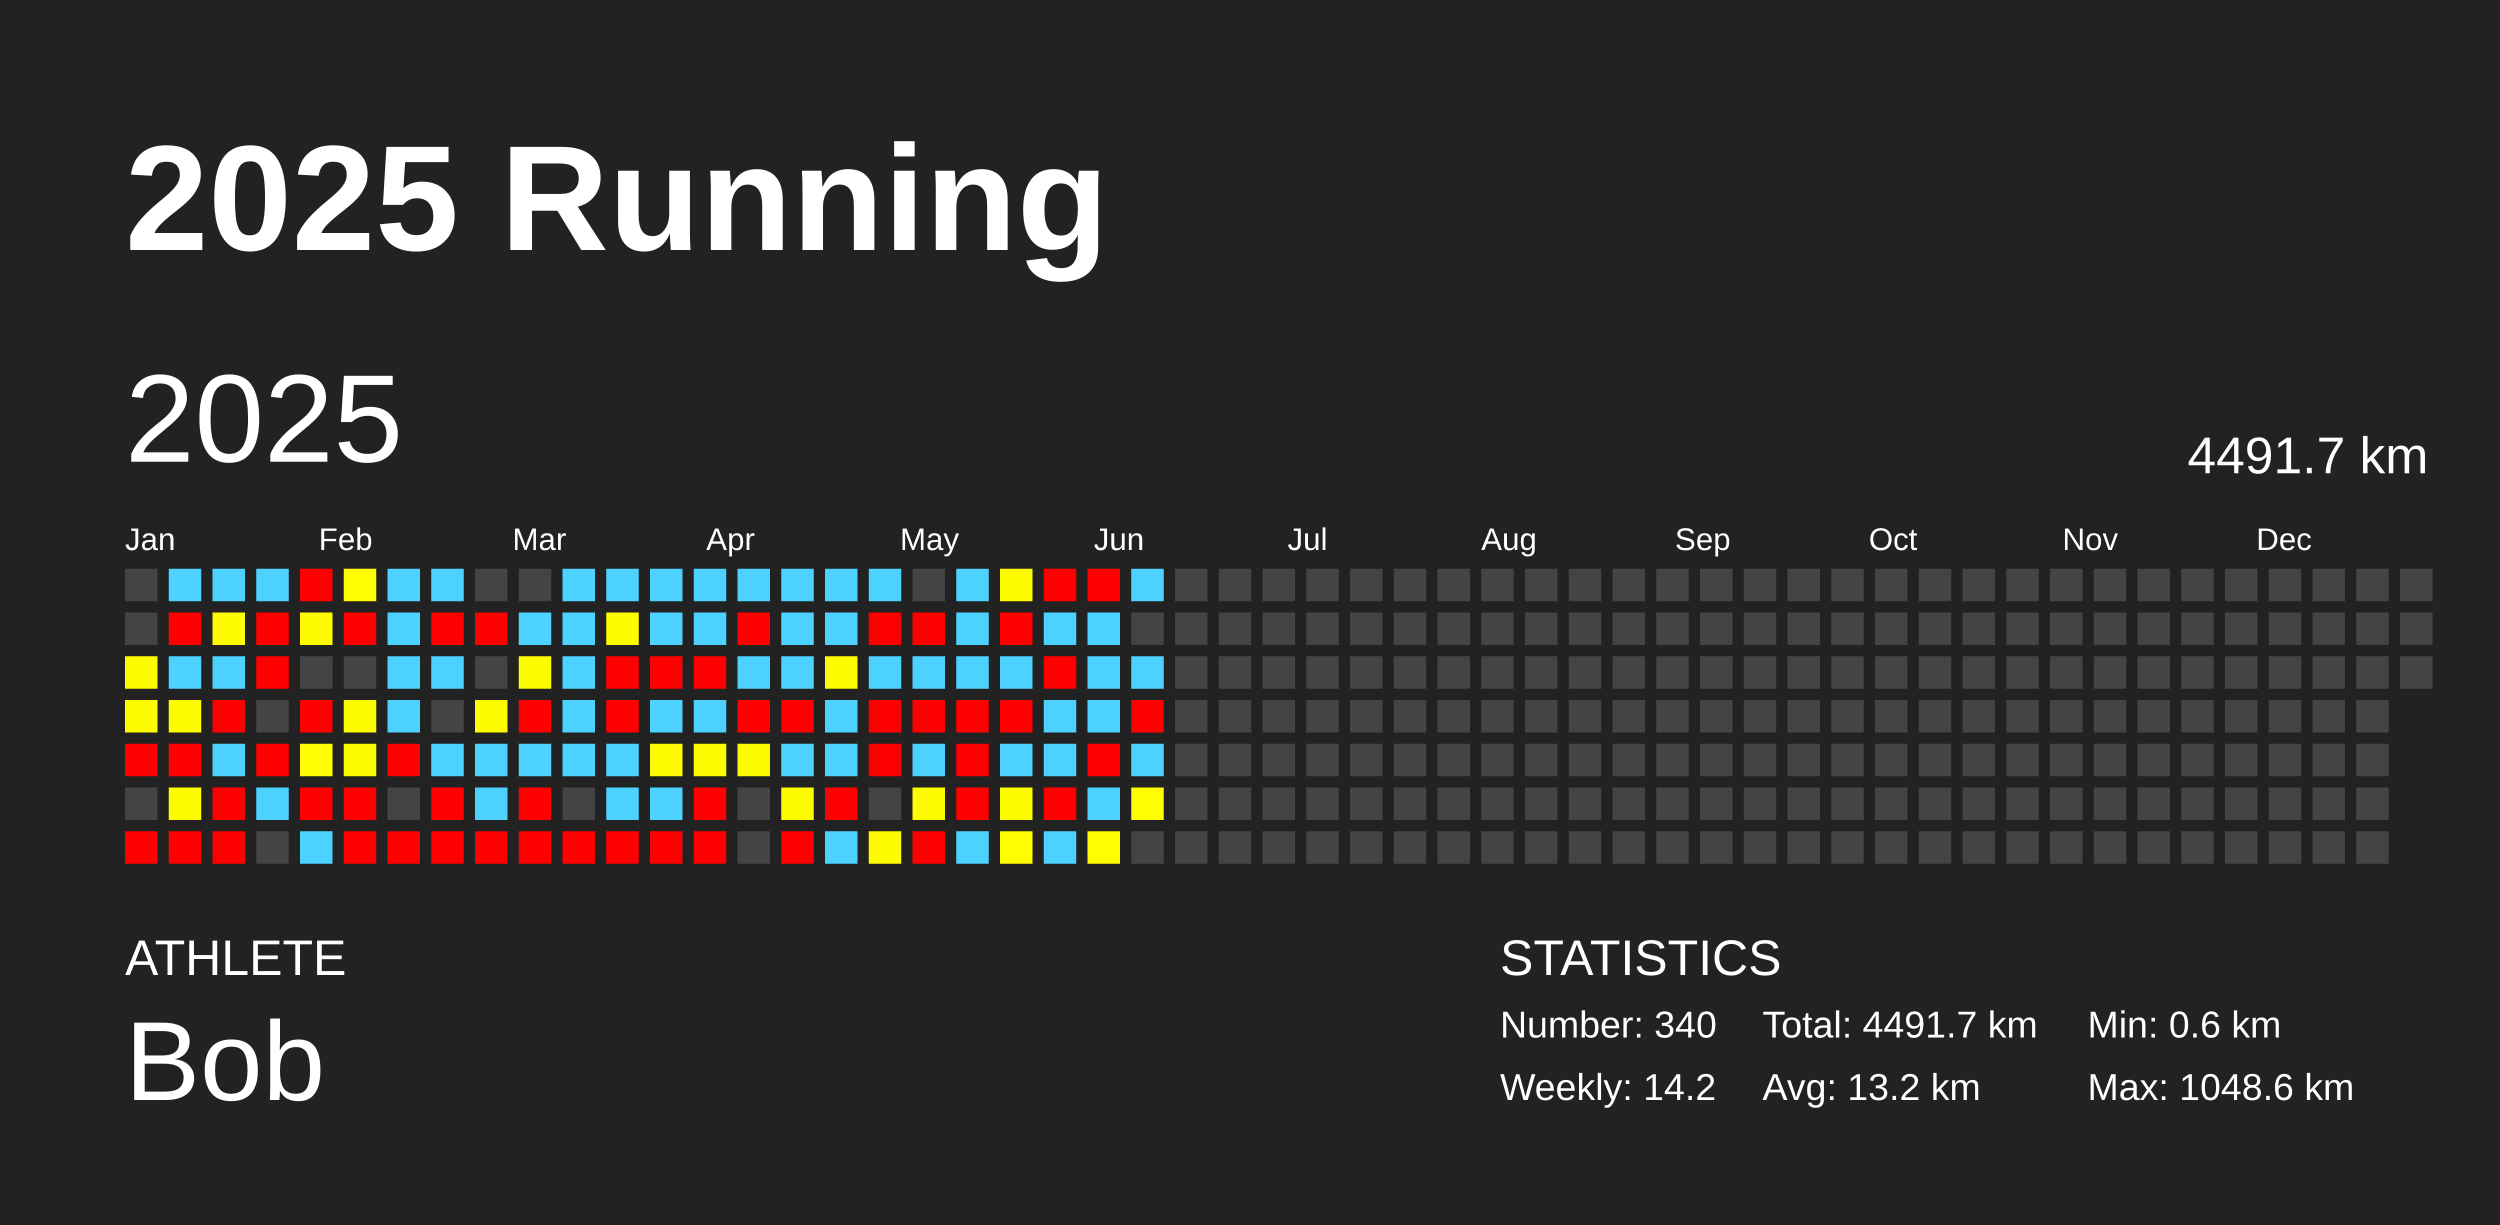
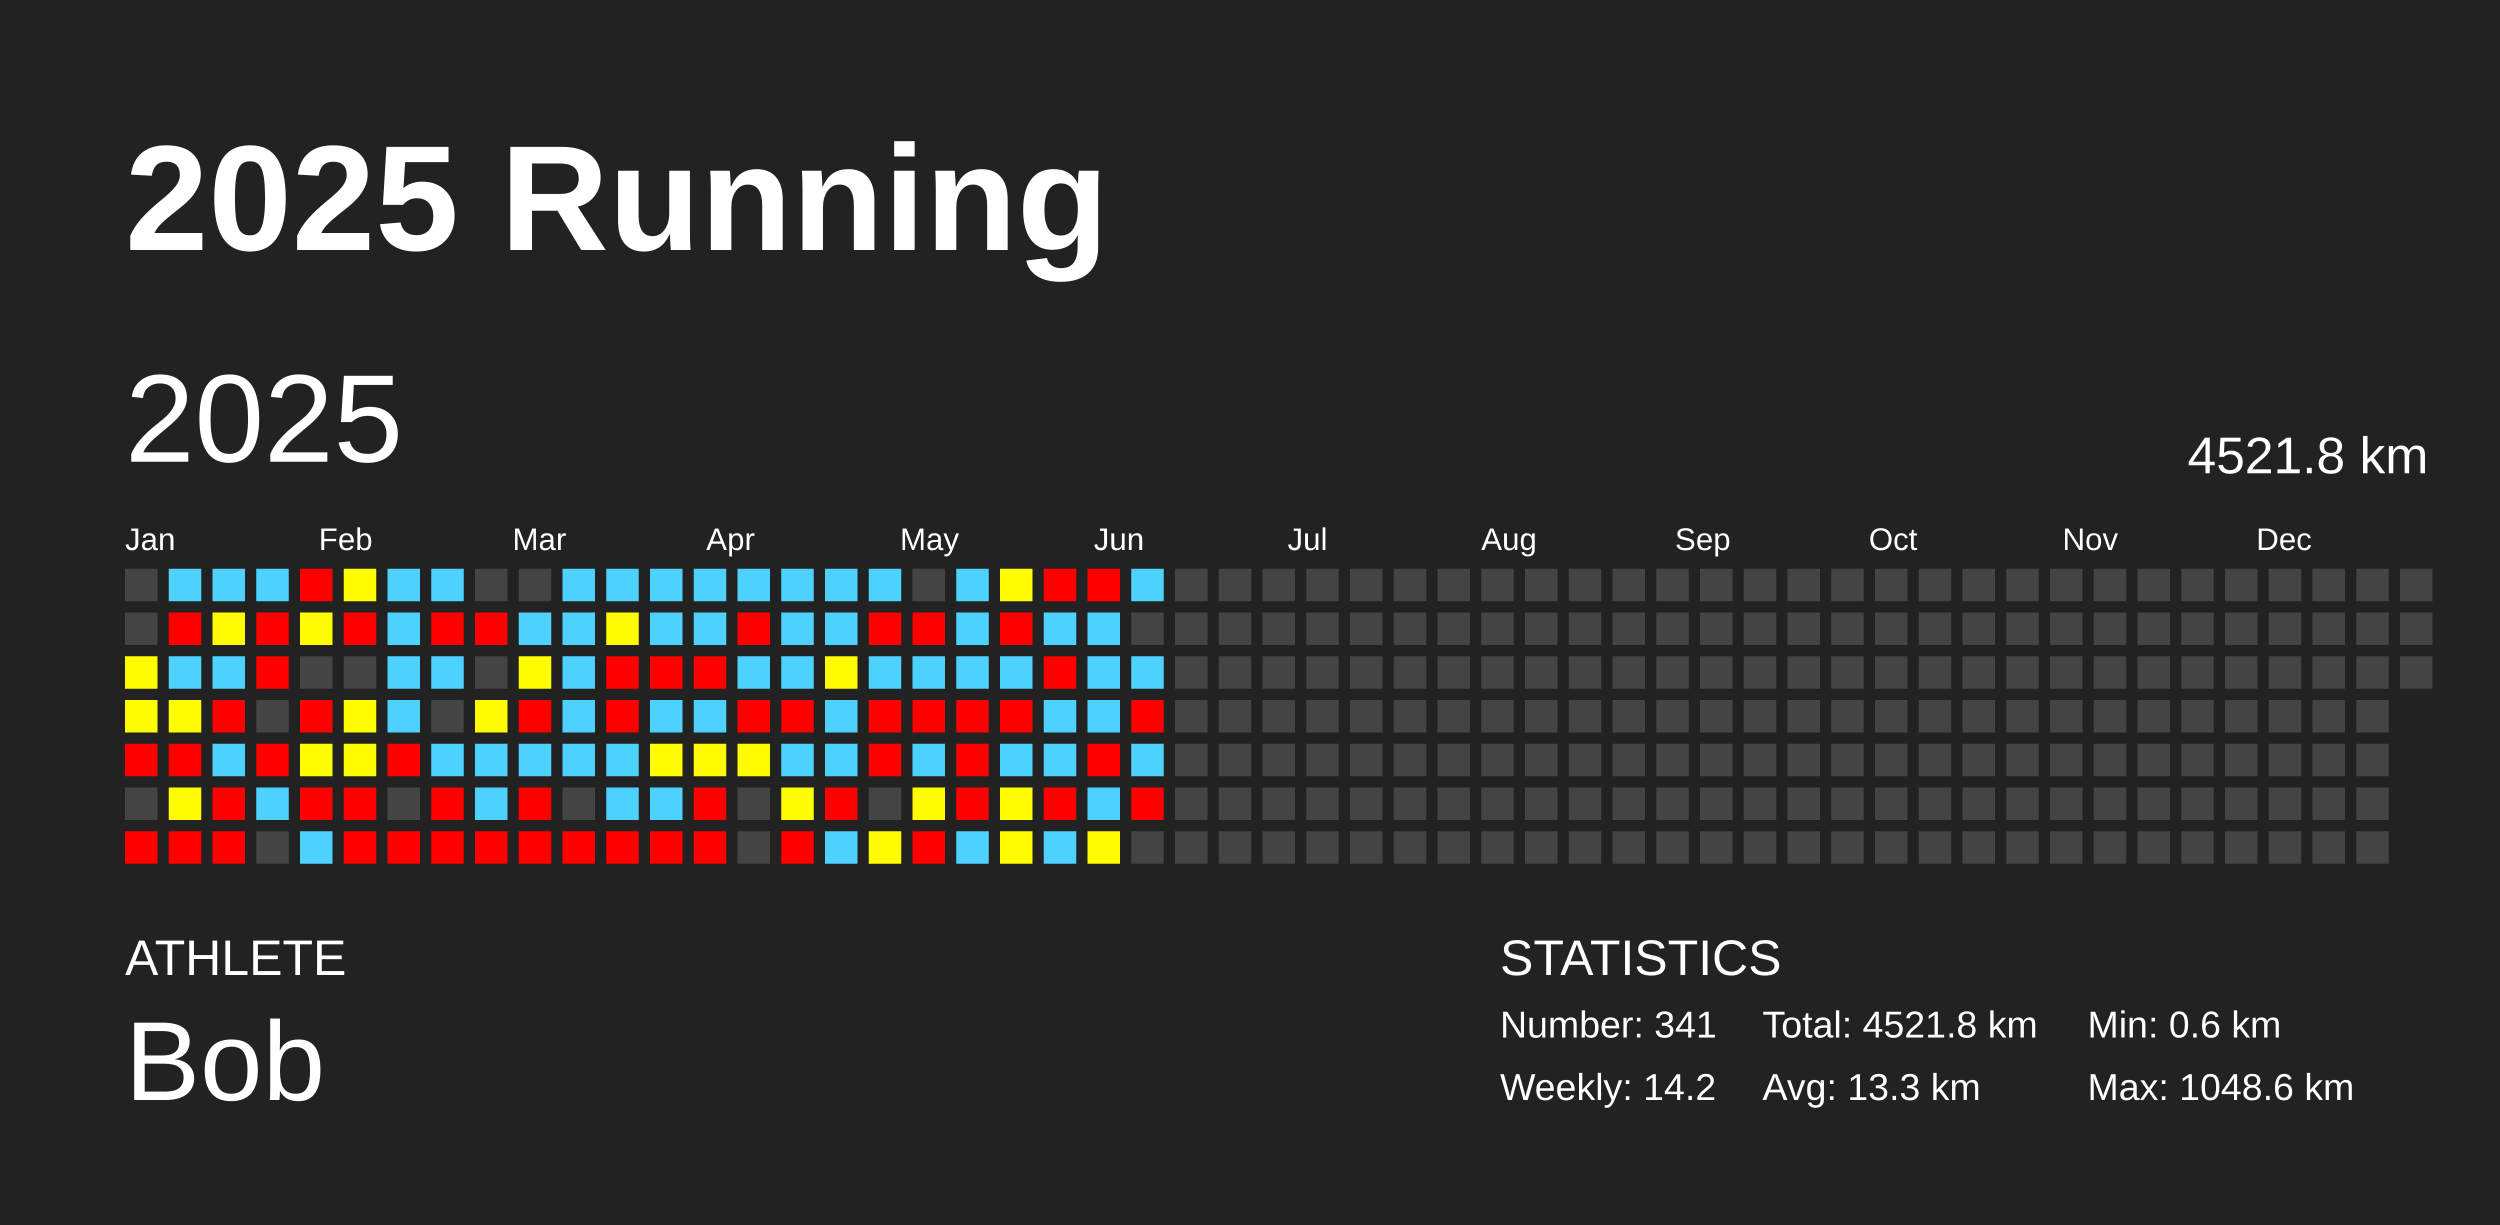
<svg xmlns="http://www.w3.org/2000/svg" baseProfile="full" height="98mm" version="1.1" viewBox="0,0,200,98" width="200mm">
  <defs />
  <rect fill="#222222" height="98" width="200" x="0" y="0" />
  <text fill="#FFFFFF" style="font-size:12px; font-family:Arial; font-weight:bold;" x="10" y="20">2025 Running</text>
  <text fill="#FFFFFF" style="font-size:4px; font-family:Arial" x="10" y="78">ATHLETE</text>
  <text fill="#FFFFFF" style="font-size:9px; font-family:Arial" x="10" y="88">Bob</text>
  <text fill="#FFFFFF" style="font-size:4px; font-family:Arial" x="120" y="78">STATISTICS</text>
-   <text fill="#FFFFFF" style="font-size:3px; font-family:Arial" x="120" y="83">Number: 340</text>
+   <text fill="#FFFFFF" style="font-size:3px; font-family:Arial" x="120" y="83">Number: 341</text>
  <text fill="#FFFFFF" style="font-size:3px; font-family:Arial" x="120" y="88">Weekly: 14.2</text>
-   <text fill="#FFFFFF" style="font-size:3px; font-family:Arial" x="141" y="83">Total: 4491.7 km</text>
-   <text fill="#FFFFFF" style="font-size:3px; font-family:Arial" x="141" y="88">Avg: 13.2 km</text>
+   <text fill="#FFFFFF" style="font-size:3px; font-family:Arial" x="141" y="83">Total: 4521.8 km</text>
+   <text fill="#FFFFFF" style="font-size:3px; font-family:Arial" x="141" y="88">Avg: 13.3 km</text>
  <text fill="#FFFFFF" style="font-size:3px; font-family:Arial" x="167" y="83">Min: 0.6 km</text>
  <text fill="#FFFFFF" style="font-size:3px; font-family:Arial" x="167" y="88">Max: 1048.6 km</text>
  <text dominant-baseline="hanging" fill="#FFFFFF" style="font-size:10.0px; font-family:Arial;" x="10" y="30">2025</text>
-   <text dominant-baseline="hanging" fill="#FFFFFF" style="font-size:4.125px; font-family:Arial;" x="175" y="35">4491.7 km</text>
+   <text dominant-baseline="hanging" fill="#FFFFFF" style="font-size:4.125px; font-family:Arial;" x="175" y="35">4521.8 km</text>
  <text fill="#FFFFFF" style="font-size:2.5px; font-family:Arial" x="10.0" y="44">Jan</text>
  <text fill="#FFFFFF" style="font-size:2.5px; font-family:Arial" x="25.5" y="44">Feb</text>
  <text fill="#FFFFFF" style="font-size:2.5px; font-family:Arial" x="41.0" y="44">Mar</text>
  <text fill="#FFFFFF" style="font-size:2.5px; font-family:Arial" x="56.5" y="44">Apr</text>
  <text fill="#FFFFFF" style="font-size:2.5px; font-family:Arial" x="72.0" y="44">May</text>
  <text fill="#FFFFFF" style="font-size:2.5px; font-family:Arial" x="87.5" y="44">Jun</text>
  <text fill="#FFFFFF" style="font-size:2.5px; font-family:Arial" x="103.0" y="44">Jul</text>
  <text fill="#FFFFFF" style="font-size:2.5px; font-family:Arial" x="118.5" y="44">Aug</text>
  <text fill="#FFFFFF" style="font-size:2.5px; font-family:Arial" x="134.0" y="44">Sep</text>
  <text fill="#FFFFFF" style="font-size:2.5px; font-family:Arial" x="149.5" y="44">Oct</text>
  <text fill="#FFFFFF" style="font-size:2.5px; font-family:Arial" x="165.0" y="44">Nov</text>
  <text fill="#FFFFFF" style="font-size:2.5px; font-family:Arial" x="180.5" y="44">Dec</text>
  <rect fill="#444444" height="2.6" width="2.6" x="10.0" y="45.5" />
  <rect fill="#444444" height="2.6" width="2.6" x="10.0" y="49.0" />
  <rect fill="#fffc00" height="2.6" width="2.6" x="10.0" y="52.5" />
  <rect fill="#fffb00" height="2.6" width="2.6" x="10.0" y="56.0" />
  <rect fill="red" height="2.6" width="2.6" x="10.0" y="59.5" />
  <rect fill="#444444" height="2.6" width="2.6" x="10.0" y="63.0" />
  <rect fill="red" height="2.6" width="2.6" x="10.0" y="66.5" />
  <rect fill="#4dd2ff" height="2.6" width="2.6" x="13.5" y="45.5" />
  <rect fill="red" height="2.6" width="2.6" x="13.5" y="49.0" />
  <rect fill="#4dd2ff" height="2.6" width="2.6" x="13.5" y="52.5" />
  <rect fill="#fffb00" height="2.6" width="2.6" x="13.5" y="56.0" />
  <rect fill="red" height="2.6" width="2.6" x="13.5" y="59.5" />
  <rect fill="#fffc00" height="2.6" width="2.6" x="13.5" y="63.0" />
  <rect fill="red" height="2.6" width="2.6" x="13.5" y="66.5" />
  <rect fill="#4dd2ff" height="2.6" width="2.6" x="17.0" y="45.5" />
  <rect fill="#fffb00" height="2.6" width="2.6" x="17.0" y="49.0" />
  <rect fill="#4dd2ff" height="2.6" width="2.6" x="17.0" y="52.5" />
  <rect fill="red" height="2.6" width="2.6" x="17.0" y="56.0" />
  <rect fill="#4dd2ff" height="2.6" width="2.6" x="17.0" y="59.5" />
  <rect fill="red" height="2.6" width="2.6" x="17.0" y="63.0" />
  <rect fill="red" height="2.6" width="2.6" x="17.0" y="66.5" />
  <rect fill="#4dd2ff" height="2.6" width="2.6" x="20.5" y="45.5" />
  <rect fill="red" height="2.6" width="2.6" x="20.5" y="49.0" />
  <rect fill="red" height="2.6" width="2.6" x="20.5" y="52.5" />
  <rect fill="#444444" height="2.6" width="2.6" x="20.5" y="56.0" />
  <rect fill="red" height="2.6" width="2.6" x="20.5" y="59.5" />
  <rect fill="#4dd2ff" height="2.6" width="2.6" x="20.5" y="63.0" />
  <rect fill="#444444" height="2.6" width="2.6" x="20.5" y="66.5" />
  <rect fill="red" height="2.6" width="2.6" x="24.0" y="45.5" />
  <rect fill="#fffc00" height="2.6" width="2.6" x="24.0" y="49.0" />
  <rect fill="#444444" height="2.6" width="2.6" x="24.0" y="52.5" />
  <rect fill="red" height="2.6" width="2.6" x="24.0" y="56.0" />
  <rect fill="#fffd00" height="2.6" width="2.6" x="24.0" y="59.5" />
  <rect fill="red" height="2.6" width="2.6" x="24.0" y="63.0" />
  <rect fill="#4dd2ff" height="2.6" width="2.6" x="24.0" y="66.5" />
  <rect fill="#fffd00" height="2.6" width="2.6" x="27.5" y="45.5" />
  <rect fill="red" height="2.6" width="2.6" x="27.5" y="49.0" />
  <rect fill="#444444" height="2.6" width="2.6" x="27.5" y="52.5" />
  <rect fill="#fffc00" height="2.6" width="2.6" x="27.5" y="56.0" />
  <rect fill="#fffc00" height="2.6" width="2.6" x="27.5" y="59.5" />
  <rect fill="red" height="2.6" width="2.6" x="27.5" y="63.0" />
  <rect fill="red" height="2.6" width="2.6" x="27.5" y="66.5" />
  <rect fill="#4dd2ff" height="2.6" width="2.6" x="31.0" y="45.5" />
  <rect fill="#4dd2ff" height="2.6" width="2.6" x="31.0" y="49.0" />
  <rect fill="#4dd2ff" height="2.6" width="2.6" x="31.0" y="52.5" />
  <rect fill="#4dd2ff" height="2.6" width="2.6" x="31.0" y="56.0" />
  <rect fill="red" height="2.6" width="2.6" x="31.0" y="59.5" />
  <rect fill="#444444" height="2.6" width="2.6" x="31.0" y="63.0" />
  <rect fill="red" height="2.6" width="2.6" x="31.0" y="66.5" />
  <rect fill="#4dd2ff" height="2.6" width="2.6" x="34.5" y="45.5" />
  <rect fill="red" height="2.6" width="2.6" x="34.5" y="49.0" />
  <rect fill="#4dd2ff" height="2.6" width="2.6" x="34.5" y="52.5" />
  <rect fill="#444444" height="2.6" width="2.6" x="34.5" y="56.0" />
  <rect fill="#4dd2ff" height="2.6" width="2.6" x="34.5" y="59.5" />
  <rect fill="red" height="2.6" width="2.6" x="34.5" y="63.0" />
  <rect fill="red" height="2.6" width="2.6" x="34.5" y="66.5" />
  <rect fill="#444444" height="2.6" width="2.6" x="38.0" y="45.5" />
  <rect fill="red" height="2.6" width="2.6" x="38.0" y="49.0" />
  <rect fill="#444444" height="2.6" width="2.6" x="38.0" y="52.5" />
  <rect fill="#fffb00" height="2.6" width="2.6" x="38.0" y="56.0" />
  <rect fill="#4dd2ff" height="2.6" width="2.6" x="38.0" y="59.5" />
  <rect fill="#4dd2ff" height="2.6" width="2.6" x="38.0" y="63.0" />
  <rect fill="red" height="2.6" width="2.6" x="38.0" y="66.5" />
  <rect fill="#444444" height="2.6" width="2.6" x="41.5" y="45.5" />
  <rect fill="#4dd2ff" height="2.6" width="2.6" x="41.5" y="49.0" />
  <rect fill="#fffb00" height="2.6" width="2.6" x="41.5" y="52.5" />
  <rect fill="red" height="2.6" width="2.6" x="41.5" y="56.0" />
  <rect fill="#4dd2ff" height="2.6" width="2.6" x="41.5" y="59.5" />
  <rect fill="red" height="2.6" width="2.6" x="41.5" y="63.0" />
  <rect fill="red" height="2.6" width="2.6" x="41.5" y="66.5" />
  <rect fill="#4dd2ff" height="2.6" width="2.6" x="45.0" y="45.5" />
  <rect fill="#4dd2ff" height="2.6" width="2.6" x="45.0" y="49.0" />
  <rect fill="#4dd2ff" height="2.6" width="2.6" x="45.0" y="52.5" />
  <rect fill="#4dd2ff" height="2.6" width="2.6" x="45.0" y="56.0" />
  <rect fill="#4dd2ff" height="2.6" width="2.6" x="45.0" y="59.5" />
  <rect fill="#444444" height="2.6" width="2.6" x="45.0" y="63.0" />
  <rect fill="red" height="2.6" width="2.6" x="45.0" y="66.5" />
  <rect fill="#4dd2ff" height="2.6" width="2.6" x="48.5" y="45.5" />
  <rect fill="#fffb00" height="2.6" width="2.6" x="48.5" y="49.0" />
  <rect fill="red" height="2.6" width="2.6" x="48.5" y="52.5" />
  <rect fill="red" height="2.6" width="2.6" x="48.5" y="56.0" />
  <rect fill="#4dd2ff" height="2.6" width="2.6" x="48.5" y="59.5" />
  <rect fill="#4dd2ff" height="2.6" width="2.6" x="48.5" y="63.0" />
  <rect fill="red" height="2.6" width="2.6" x="48.5" y="66.5" />
  <rect fill="#4dd2ff" height="2.6" width="2.6" x="52.0" y="45.5" />
  <rect fill="#4dd2ff" height="2.6" width="2.6" x="52.0" y="49.0" />
  <rect fill="red" height="2.6" width="2.6" x="52.0" y="52.5" />
  <rect fill="#4dd2ff" height="2.6" width="2.6" x="52.0" y="56.0" />
  <rect fill="#fffb00" height="2.6" width="2.6" x="52.0" y="59.5" />
  <rect fill="#4dd2ff" height="2.6" width="2.6" x="52.0" y="63.0" />
  <rect fill="red" height="2.6" width="2.6" x="52.0" y="66.5" />
  <rect fill="#4dd2ff" height="2.6" width="2.6" x="55.5" y="45.5" />
  <rect fill="#4dd2ff" height="2.6" width="2.6" x="55.5" y="49.0" />
  <rect fill="red" height="2.6" width="2.6" x="55.5" y="52.5" />
  <rect fill="#4dd2ff" height="2.6" width="2.6" x="55.5" y="56.0" />
  <rect fill="#fffc00" height="2.6" width="2.6" x="55.5" y="59.5" />
  <rect fill="red" height="2.6" width="2.6" x="55.5" y="63.0" />
  <rect fill="red" height="2.6" width="2.6" x="55.5" y="66.5" />
  <rect fill="#4dd2ff" height="2.6" width="2.6" x="59.0" y="45.5" />
  <rect fill="red" height="2.6" width="2.6" x="59.0" y="49.0" />
  <rect fill="#4dd2ff" height="2.6" width="2.6" x="59.0" y="52.5" />
  <rect fill="red" height="2.6" width="2.6" x="59.0" y="56.0" />
  <rect fill="#fffc00" height="2.6" width="2.6" x="59.0" y="59.5" />
  <rect fill="#444444" height="2.6" width="2.6" x="59.0" y="63.0" />
  <rect fill="#444444" height="2.6" width="2.6" x="59.0" y="66.5" />
  <rect fill="#4dd2ff" height="2.6" width="2.6" x="62.5" y="45.5" />
  <rect fill="#4dd2ff" height="2.6" width="2.6" x="62.5" y="49.0" />
  <rect fill="#4dd2ff" height="2.6" width="2.6" x="62.5" y="52.5" />
  <rect fill="red" height="2.6" width="2.6" x="62.5" y="56.0" />
  <rect fill="#4dd2ff" height="2.6" width="2.6" x="62.5" y="59.5" />
  <rect fill="#fffc00" height="2.6" width="2.6" x="62.5" y="63.0" />
  <rect fill="red" height="2.6" width="2.6" x="62.5" y="66.5" />
  <rect fill="#4dd2ff" height="2.6" width="2.6" x="66.0" y="45.5" />
  <rect fill="#4dd2ff" height="2.6" width="2.6" x="66.0" y="49.0" />
  <rect fill="#fffb00" height="2.6" width="2.6" x="66.0" y="52.5" />
  <rect fill="#4dd2ff" height="2.6" width="2.6" x="66.0" y="56.0" />
  <rect fill="#4dd2ff" height="2.6" width="2.6" x="66.0" y="59.5" />
  <rect fill="red" height="2.6" width="2.6" x="66.0" y="63.0" />
  <rect fill="#4dd2ff" height="2.6" width="2.6" x="66.0" y="66.5" />
  <rect fill="#4dd2ff" height="2.6" width="2.6" x="69.5" y="45.5" />
  <rect fill="red" height="2.6" width="2.6" x="69.5" y="49.0" />
  <rect fill="#4dd2ff" height="2.6" width="2.6" x="69.5" y="52.5" />
  <rect fill="red" height="2.6" width="2.6" x="69.5" y="56.0" />
  <rect fill="red" height="2.6" width="2.6" x="69.5" y="59.5" />
  <rect fill="#444444" height="2.6" width="2.6" x="69.5" y="63.0" />
  <rect fill="#fffc00" height="2.6" width="2.6" x="69.5" y="66.5" />
  <rect fill="#444444" height="2.6" width="2.6" x="73.0" y="45.5" />
  <rect fill="red" height="2.6" width="2.6" x="73.0" y="49.0" />
  <rect fill="#4dd2ff" height="2.6" width="2.6" x="73.0" y="52.5" />
  <rect fill="red" height="2.6" width="2.6" x="73.0" y="56.0" />
  <rect fill="#4dd2ff" height="2.6" width="2.6" x="73.0" y="59.5" />
  <rect fill="#fffc00" height="2.6" width="2.6" x="73.0" y="63.0" />
  <rect fill="red" height="2.6" width="2.6" x="73.0" y="66.5" />
  <rect fill="#4dd2ff" height="2.6" width="2.6" x="76.5" y="45.5" />
  <rect fill="#4dd2ff" height="2.6" width="2.6" x="76.5" y="49.0" />
  <rect fill="#4dd2ff" height="2.6" width="2.6" x="76.5" y="52.5" />
  <rect fill="red" height="2.6" width="2.6" x="76.5" y="56.0" />
  <rect fill="red" height="2.6" width="2.6" x="76.5" y="59.5" />
  <rect fill="red" height="2.6" width="2.6" x="76.5" y="63.0" />
  <rect fill="#4dd2ff" height="2.6" width="2.6" x="76.5" y="66.5" />
  <rect fill="#fffb00" height="2.6" width="2.6" x="80.0" y="45.5" />
  <rect fill="red" height="2.6" width="2.6" x="80.0" y="49.0" />
  <rect fill="#4dd2ff" height="2.6" width="2.6" x="80.0" y="52.5" />
  <rect fill="red" height="2.6" width="2.6" x="80.0" y="56.0" />
  <rect fill="#4dd2ff" height="2.6" width="2.6" x="80.0" y="59.5" />
  <rect fill="#fffc00" height="2.6" width="2.6" x="80.0" y="63.0" />
  <rect fill="#fffd00" height="2.6" width="2.6" x="80.0" y="66.5" />
  <rect fill="red" height="2.6" width="2.6" x="83.5" y="45.5" />
  <rect fill="#4dd2ff" height="2.6" width="2.6" x="83.5" y="49.0" />
  <rect fill="red" height="2.6" width="2.6" x="83.5" y="52.5" />
  <rect fill="#4dd2ff" height="2.6" width="2.6" x="83.5" y="56.0" />
  <rect fill="#4dd2ff" height="2.6" width="2.6" x="83.5" y="59.5" />
  <rect fill="red" height="2.6" width="2.6" x="83.5" y="63.0" />
  <rect fill="#4dd2ff" height="2.6" width="2.6" x="83.5" y="66.5" />
  <rect fill="red" height="2.6" width="2.6" x="87.0" y="45.5" />
  <rect fill="#4dd2ff" height="2.6" width="2.6" x="87.0" y="49.0" />
  <rect fill="#4dd2ff" height="2.6" width="2.6" x="87.0" y="52.5" />
  <rect fill="#4dd2ff" height="2.6" width="2.6" x="87.0" y="56.0" />
  <rect fill="red" height="2.6" width="2.6" x="87.0" y="59.5" />
  <rect fill="#4dd2ff" height="2.6" width="2.6" x="87.0" y="63.0" />
  <rect fill="#fffd00" height="2.6" width="2.6" x="87.0" y="66.5" />
  <rect fill="#4dd2ff" height="2.6" width="2.6" x="90.5" y="45.5" />
  <rect fill="#444444" height="2.6" width="2.6" x="90.5" y="49.0" />
  <rect fill="#4dd2ff" height="2.6" width="2.6" x="90.5" y="52.5" />
  <rect fill="red" height="2.6" width="2.6" x="90.5" y="56.0" />
  <rect fill="#4dd2ff" height="2.6" width="2.6" x="90.5" y="59.5" />
-   <rect fill="#fffd00" height="2.6" width="2.6" x="90.5" y="63.0" />
+   <rect fill="red" height="2.6" width="2.6" x="90.5" y="63.0" />
  <rect fill="#444444" height="2.6" width="2.6" x="90.5" y="66.5" />
  <rect fill="#444444" height="2.6" width="2.6" x="94.0" y="45.5" />
  <rect fill="#444444" height="2.6" width="2.6" x="94.0" y="49.0" />
  <rect fill="#444444" height="2.6" width="2.6" x="94.0" y="52.5" />
  <rect fill="#444444" height="2.6" width="2.6" x="94.0" y="56.0" />
  <rect fill="#444444" height="2.6" width="2.6" x="94.0" y="59.5" />
  <rect fill="#444444" height="2.6" width="2.6" x="94.0" y="63.0" />
  <rect fill="#444444" height="2.6" width="2.6" x="94.0" y="66.5" />
  <rect fill="#444444" height="2.6" width="2.6" x="97.5" y="45.5" />
  <rect fill="#444444" height="2.6" width="2.6" x="97.5" y="49.0" />
  <rect fill="#444444" height="2.6" width="2.6" x="97.5" y="52.5" />
  <rect fill="#444444" height="2.6" width="2.6" x="97.5" y="56.0" />
  <rect fill="#444444" height="2.6" width="2.6" x="97.5" y="59.5" />
  <rect fill="#444444" height="2.6" width="2.6" x="97.5" y="63.0" />
  <rect fill="#444444" height="2.6" width="2.6" x="97.5" y="66.5" />
  <rect fill="#444444" height="2.6" width="2.6" x="101.0" y="45.5" />
  <rect fill="#444444" height="2.6" width="2.6" x="101.0" y="49.0" />
  <rect fill="#444444" height="2.6" width="2.6" x="101.0" y="52.5" />
  <rect fill="#444444" height="2.6" width="2.6" x="101.0" y="56.0" />
  <rect fill="#444444" height="2.6" width="2.6" x="101.0" y="59.5" />
  <rect fill="#444444" height="2.6" width="2.6" x="101.0" y="63.0" />
  <rect fill="#444444" height="2.6" width="2.6" x="101.0" y="66.5" />
  <rect fill="#444444" height="2.6" width="2.6" x="104.5" y="45.5" />
  <rect fill="#444444" height="2.6" width="2.6" x="104.5" y="49.0" />
  <rect fill="#444444" height="2.6" width="2.6" x="104.5" y="52.5" />
  <rect fill="#444444" height="2.6" width="2.6" x="104.5" y="56.0" />
  <rect fill="#444444" height="2.6" width="2.6" x="104.5" y="59.5" />
  <rect fill="#444444" height="2.6" width="2.6" x="104.5" y="63.0" />
  <rect fill="#444444" height="2.6" width="2.6" x="104.5" y="66.5" />
  <rect fill="#444444" height="2.6" width="2.6" x="108.0" y="45.5" />
  <rect fill="#444444" height="2.6" width="2.6" x="108.0" y="49.0" />
  <rect fill="#444444" height="2.6" width="2.6" x="108.0" y="52.5" />
  <rect fill="#444444" height="2.6" width="2.6" x="108.0" y="56.0" />
  <rect fill="#444444" height="2.6" width="2.6" x="108.0" y="59.5" />
  <rect fill="#444444" height="2.6" width="2.6" x="108.0" y="63.0" />
  <rect fill="#444444" height="2.6" width="2.6" x="108.0" y="66.5" />
  <rect fill="#444444" height="2.6" width="2.6" x="111.5" y="45.5" />
  <rect fill="#444444" height="2.6" width="2.6" x="111.5" y="49.0" />
  <rect fill="#444444" height="2.6" width="2.6" x="111.5" y="52.5" />
  <rect fill="#444444" height="2.6" width="2.6" x="111.5" y="56.0" />
  <rect fill="#444444" height="2.6" width="2.6" x="111.5" y="59.5" />
  <rect fill="#444444" height="2.6" width="2.6" x="111.5" y="63.0" />
  <rect fill="#444444" height="2.6" width="2.6" x="111.5" y="66.5" />
  <rect fill="#444444" height="2.6" width="2.6" x="115.0" y="45.5" />
  <rect fill="#444444" height="2.6" width="2.6" x="115.0" y="49.0" />
  <rect fill="#444444" height="2.6" width="2.6" x="115.0" y="52.5" />
  <rect fill="#444444" height="2.6" width="2.6" x="115.0" y="56.0" />
  <rect fill="#444444" height="2.6" width="2.6" x="115.0" y="59.5" />
  <rect fill="#444444" height="2.6" width="2.6" x="115.0" y="63.0" />
  <rect fill="#444444" height="2.6" width="2.6" x="115.0" y="66.5" />
  <rect fill="#444444" height="2.6" width="2.6" x="118.5" y="45.5" />
  <rect fill="#444444" height="2.6" width="2.6" x="118.5" y="49.0" />
  <rect fill="#444444" height="2.6" width="2.6" x="118.5" y="52.5" />
  <rect fill="#444444" height="2.6" width="2.6" x="118.5" y="56.0" />
  <rect fill="#444444" height="2.6" width="2.6" x="118.5" y="59.5" />
  <rect fill="#444444" height="2.6" width="2.6" x="118.5" y="63.0" />
  <rect fill="#444444" height="2.6" width="2.6" x="118.5" y="66.5" />
  <rect fill="#444444" height="2.6" width="2.6" x="122.0" y="45.5" />
  <rect fill="#444444" height="2.6" width="2.6" x="122.0" y="49.0" />
  <rect fill="#444444" height="2.6" width="2.6" x="122.0" y="52.5" />
  <rect fill="#444444" height="2.6" width="2.6" x="122.0" y="56.0" />
  <rect fill="#444444" height="2.6" width="2.6" x="122.0" y="59.5" />
  <rect fill="#444444" height="2.6" width="2.6" x="122.0" y="63.0" />
  <rect fill="#444444" height="2.6" width="2.6" x="122.0" y="66.5" />
  <rect fill="#444444" height="2.6" width="2.6" x="125.5" y="45.5" />
  <rect fill="#444444" height="2.6" width="2.6" x="125.5" y="49.0" />
  <rect fill="#444444" height="2.6" width="2.6" x="125.5" y="52.5" />
  <rect fill="#444444" height="2.6" width="2.6" x="125.5" y="56.0" />
  <rect fill="#444444" height="2.6" width="2.6" x="125.5" y="59.5" />
  <rect fill="#444444" height="2.6" width="2.6" x="125.5" y="63.0" />
  <rect fill="#444444" height="2.6" width="2.6" x="125.5" y="66.5" />
  <rect fill="#444444" height="2.6" width="2.6" x="129.0" y="45.5" />
  <rect fill="#444444" height="2.6" width="2.6" x="129.0" y="49.0" />
  <rect fill="#444444" height="2.6" width="2.6" x="129.0" y="52.5" />
  <rect fill="#444444" height="2.6" width="2.6" x="129.0" y="56.0" />
  <rect fill="#444444" height="2.6" width="2.6" x="129.0" y="59.5" />
  <rect fill="#444444" height="2.6" width="2.6" x="129.0" y="63.0" />
  <rect fill="#444444" height="2.6" width="2.6" x="129.0" y="66.5" />
  <rect fill="#444444" height="2.6" width="2.6" x="132.5" y="45.5" />
  <rect fill="#444444" height="2.6" width="2.6" x="132.5" y="49.0" />
  <rect fill="#444444" height="2.6" width="2.6" x="132.5" y="52.5" />
  <rect fill="#444444" height="2.6" width="2.6" x="132.5" y="56.0" />
  <rect fill="#444444" height="2.6" width="2.6" x="132.5" y="59.5" />
  <rect fill="#444444" height="2.6" width="2.6" x="132.5" y="63.0" />
  <rect fill="#444444" height="2.6" width="2.6" x="132.5" y="66.5" />
  <rect fill="#444444" height="2.6" width="2.6" x="136.0" y="45.5" />
  <rect fill="#444444" height="2.6" width="2.6" x="136.0" y="49.0" />
  <rect fill="#444444" height="2.6" width="2.6" x="136.0" y="52.5" />
  <rect fill="#444444" height="2.6" width="2.6" x="136.0" y="56.0" />
  <rect fill="#444444" height="2.6" width="2.6" x="136.0" y="59.5" />
  <rect fill="#444444" height="2.6" width="2.6" x="136.0" y="63.0" />
  <rect fill="#444444" height="2.6" width="2.6" x="136.0" y="66.5" />
  <rect fill="#444444" height="2.6" width="2.6" x="139.5" y="45.5" />
  <rect fill="#444444" height="2.6" width="2.6" x="139.5" y="49.0" />
  <rect fill="#444444" height="2.6" width="2.6" x="139.5" y="52.5" />
  <rect fill="#444444" height="2.6" width="2.6" x="139.5" y="56.0" />
  <rect fill="#444444" height="2.6" width="2.6" x="139.5" y="59.5" />
  <rect fill="#444444" height="2.6" width="2.6" x="139.5" y="63.0" />
  <rect fill="#444444" height="2.6" width="2.6" x="139.5" y="66.5" />
  <rect fill="#444444" height="2.6" width="2.6" x="143.0" y="45.5" />
  <rect fill="#444444" height="2.6" width="2.6" x="143.0" y="49.0" />
  <rect fill="#444444" height="2.6" width="2.6" x="143.0" y="52.5" />
  <rect fill="#444444" height="2.6" width="2.6" x="143.0" y="56.0" />
  <rect fill="#444444" height="2.6" width="2.6" x="143.0" y="59.5" />
  <rect fill="#444444" height="2.6" width="2.6" x="143.0" y="63.0" />
  <rect fill="#444444" height="2.6" width="2.6" x="143.0" y="66.5" />
  <rect fill="#444444" height="2.6" width="2.6" x="146.5" y="45.5" />
  <rect fill="#444444" height="2.6" width="2.6" x="146.5" y="49.0" />
  <rect fill="#444444" height="2.6" width="2.6" x="146.5" y="52.5" />
  <rect fill="#444444" height="2.6" width="2.6" x="146.5" y="56.0" />
  <rect fill="#444444" height="2.6" width="2.6" x="146.5" y="59.5" />
  <rect fill="#444444" height="2.6" width="2.6" x="146.5" y="63.0" />
  <rect fill="#444444" height="2.6" width="2.6" x="146.5" y="66.5" />
  <rect fill="#444444" height="2.6" width="2.6" x="150.0" y="45.5" />
  <rect fill="#444444" height="2.6" width="2.6" x="150.0" y="49.0" />
  <rect fill="#444444" height="2.6" width="2.6" x="150.0" y="52.5" />
  <rect fill="#444444" height="2.6" width="2.6" x="150.0" y="56.0" />
  <rect fill="#444444" height="2.6" width="2.6" x="150.0" y="59.5" />
  <rect fill="#444444" height="2.6" width="2.6" x="150.0" y="63.0" />
  <rect fill="#444444" height="2.6" width="2.6" x="150.0" y="66.5" />
  <rect fill="#444444" height="2.6" width="2.6" x="153.5" y="45.5" />
  <rect fill="#444444" height="2.6" width="2.6" x="153.5" y="49.0" />
  <rect fill="#444444" height="2.6" width="2.6" x="153.5" y="52.5" />
  <rect fill="#444444" height="2.6" width="2.6" x="153.5" y="56.0" />
  <rect fill="#444444" height="2.6" width="2.6" x="153.5" y="59.5" />
  <rect fill="#444444" height="2.6" width="2.6" x="153.5" y="63.0" />
  <rect fill="#444444" height="2.6" width="2.6" x="153.5" y="66.5" />
  <rect fill="#444444" height="2.6" width="2.6" x="157.0" y="45.5" />
  <rect fill="#444444" height="2.6" width="2.6" x="157.0" y="49.0" />
  <rect fill="#444444" height="2.6" width="2.6" x="157.0" y="52.5" />
  <rect fill="#444444" height="2.6" width="2.6" x="157.0" y="56.0" />
  <rect fill="#444444" height="2.6" width="2.6" x="157.0" y="59.5" />
  <rect fill="#444444" height="2.6" width="2.6" x="157.0" y="63.0" />
  <rect fill="#444444" height="2.6" width="2.6" x="157.0" y="66.5" />
  <rect fill="#444444" height="2.6" width="2.6" x="160.5" y="45.5" />
  <rect fill="#444444" height="2.6" width="2.6" x="160.5" y="49.0" />
  <rect fill="#444444" height="2.6" width="2.6" x="160.5" y="52.5" />
  <rect fill="#444444" height="2.6" width="2.6" x="160.5" y="56.0" />
  <rect fill="#444444" height="2.6" width="2.6" x="160.5" y="59.5" />
  <rect fill="#444444" height="2.6" width="2.6" x="160.5" y="63.0" />
  <rect fill="#444444" height="2.6" width="2.6" x="160.5" y="66.5" />
  <rect fill="#444444" height="2.6" width="2.6" x="164.0" y="45.5" />
  <rect fill="#444444" height="2.6" width="2.6" x="164.0" y="49.0" />
  <rect fill="#444444" height="2.6" width="2.6" x="164.0" y="52.5" />
  <rect fill="#444444" height="2.6" width="2.6" x="164.0" y="56.0" />
  <rect fill="#444444" height="2.6" width="2.6" x="164.0" y="59.5" />
  <rect fill="#444444" height="2.6" width="2.6" x="164.0" y="63.0" />
  <rect fill="#444444" height="2.6" width="2.6" x="164.0" y="66.5" />
  <rect fill="#444444" height="2.6" width="2.6" x="167.5" y="45.5" />
  <rect fill="#444444" height="2.6" width="2.6" x="167.5" y="49.0" />
  <rect fill="#444444" height="2.6" width="2.6" x="167.5" y="52.5" />
  <rect fill="#444444" height="2.6" width="2.6" x="167.5" y="56.0" />
  <rect fill="#444444" height="2.6" width="2.6" x="167.5" y="59.5" />
  <rect fill="#444444" height="2.6" width="2.6" x="167.5" y="63.0" />
  <rect fill="#444444" height="2.6" width="2.6" x="167.5" y="66.5" />
  <rect fill="#444444" height="2.6" width="2.6" x="171.0" y="45.5" />
  <rect fill="#444444" height="2.6" width="2.6" x="171.0" y="49.0" />
  <rect fill="#444444" height="2.6" width="2.6" x="171.0" y="52.5" />
  <rect fill="#444444" height="2.6" width="2.6" x="171.0" y="56.0" />
  <rect fill="#444444" height="2.6" width="2.6" x="171.0" y="59.5" />
  <rect fill="#444444" height="2.6" width="2.6" x="171.0" y="63.0" />
  <rect fill="#444444" height="2.6" width="2.6" x="171.0" y="66.5" />
  <rect fill="#444444" height="2.6" width="2.6" x="174.5" y="45.5" />
  <rect fill="#444444" height="2.6" width="2.6" x="174.5" y="49.0" />
  <rect fill="#444444" height="2.6" width="2.6" x="174.5" y="52.5" />
  <rect fill="#444444" height="2.6" width="2.6" x="174.5" y="56.0" />
  <rect fill="#444444" height="2.6" width="2.6" x="174.5" y="59.5" />
  <rect fill="#444444" height="2.6" width="2.6" x="174.5" y="63.0" />
  <rect fill="#444444" height="2.6" width="2.6" x="174.5" y="66.5" />
  <rect fill="#444444" height="2.6" width="2.6" x="178.0" y="45.5" />
  <rect fill="#444444" height="2.6" width="2.6" x="178.0" y="49.0" />
  <rect fill="#444444" height="2.6" width="2.6" x="178.0" y="52.5" />
  <rect fill="#444444" height="2.6" width="2.6" x="178.0" y="56.0" />
  <rect fill="#444444" height="2.6" width="2.6" x="178.0" y="59.5" />
  <rect fill="#444444" height="2.6" width="2.6" x="178.0" y="63.0" />
  <rect fill="#444444" height="2.6" width="2.6" x="178.0" y="66.5" />
  <rect fill="#444444" height="2.6" width="2.6" x="181.5" y="45.5" />
  <rect fill="#444444" height="2.6" width="2.6" x="181.5" y="49.0" />
  <rect fill="#444444" height="2.6" width="2.6" x="181.5" y="52.5" />
  <rect fill="#444444" height="2.6" width="2.6" x="181.5" y="56.0" />
  <rect fill="#444444" height="2.6" width="2.6" x="181.5" y="59.5" />
  <rect fill="#444444" height="2.6" width="2.6" x="181.5" y="63.0" />
  <rect fill="#444444" height="2.6" width="2.6" x="181.5" y="66.5" />
  <rect fill="#444444" height="2.6" width="2.6" x="185.0" y="45.5" />
  <rect fill="#444444" height="2.6" width="2.6" x="185.0" y="49.0" />
  <rect fill="#444444" height="2.6" width="2.6" x="185.0" y="52.5" />
  <rect fill="#444444" height="2.6" width="2.6" x="185.0" y="56.0" />
  <rect fill="#444444" height="2.6" width="2.6" x="185.0" y="59.5" />
  <rect fill="#444444" height="2.6" width="2.6" x="185.0" y="63.0" />
  <rect fill="#444444" height="2.6" width="2.6" x="185.0" y="66.5" />
  <rect fill="#444444" height="2.6" width="2.6" x="188.5" y="45.5" />
  <rect fill="#444444" height="2.6" width="2.6" x="188.5" y="49.0" />
  <rect fill="#444444" height="2.6" width="2.6" x="188.5" y="52.5" />
  <rect fill="#444444" height="2.6" width="2.6" x="188.5" y="56.0" />
  <rect fill="#444444" height="2.6" width="2.6" x="188.5" y="59.5" />
  <rect fill="#444444" height="2.6" width="2.6" x="188.5" y="63.0" />
  <rect fill="#444444" height="2.6" width="2.6" x="188.5" y="66.5" />
  <rect fill="#444444" height="2.6" width="2.6" x="192.0" y="45.5" />
  <rect fill="#444444" height="2.6" width="2.6" x="192.0" y="49.0" />
  <rect fill="#444444" height="2.6" width="2.6" x="192.0" y="52.5" />
</svg>
